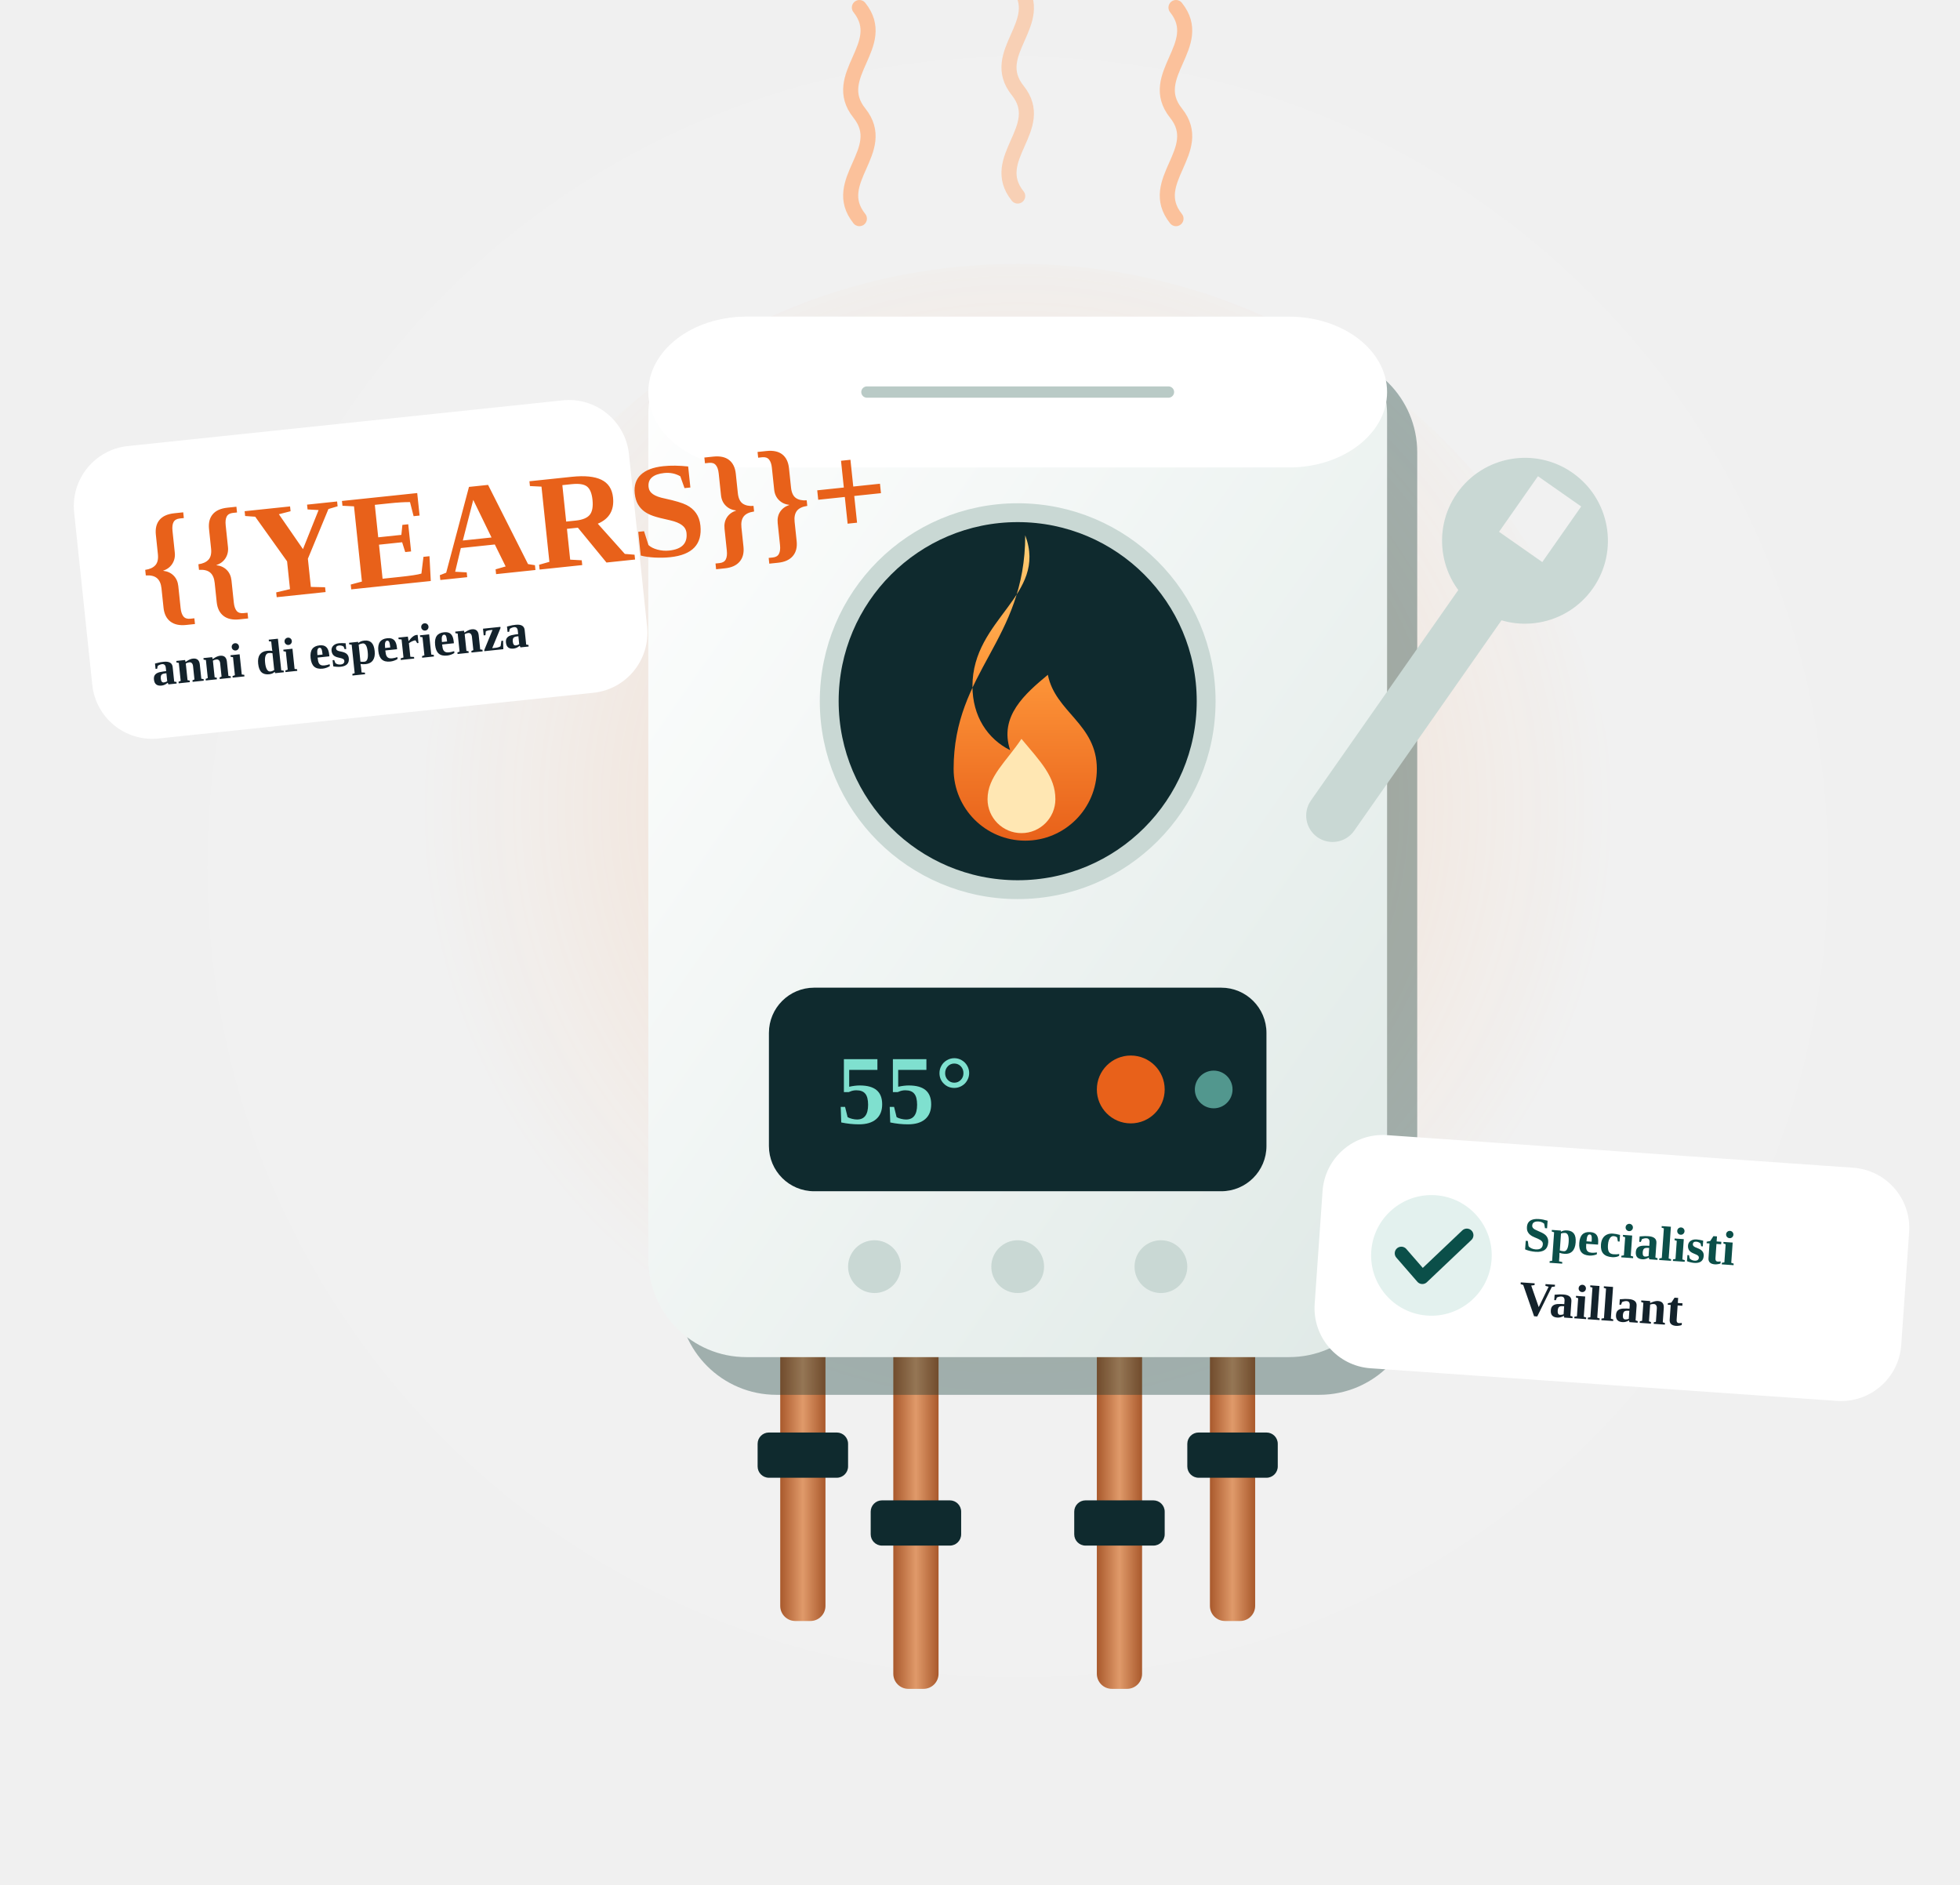
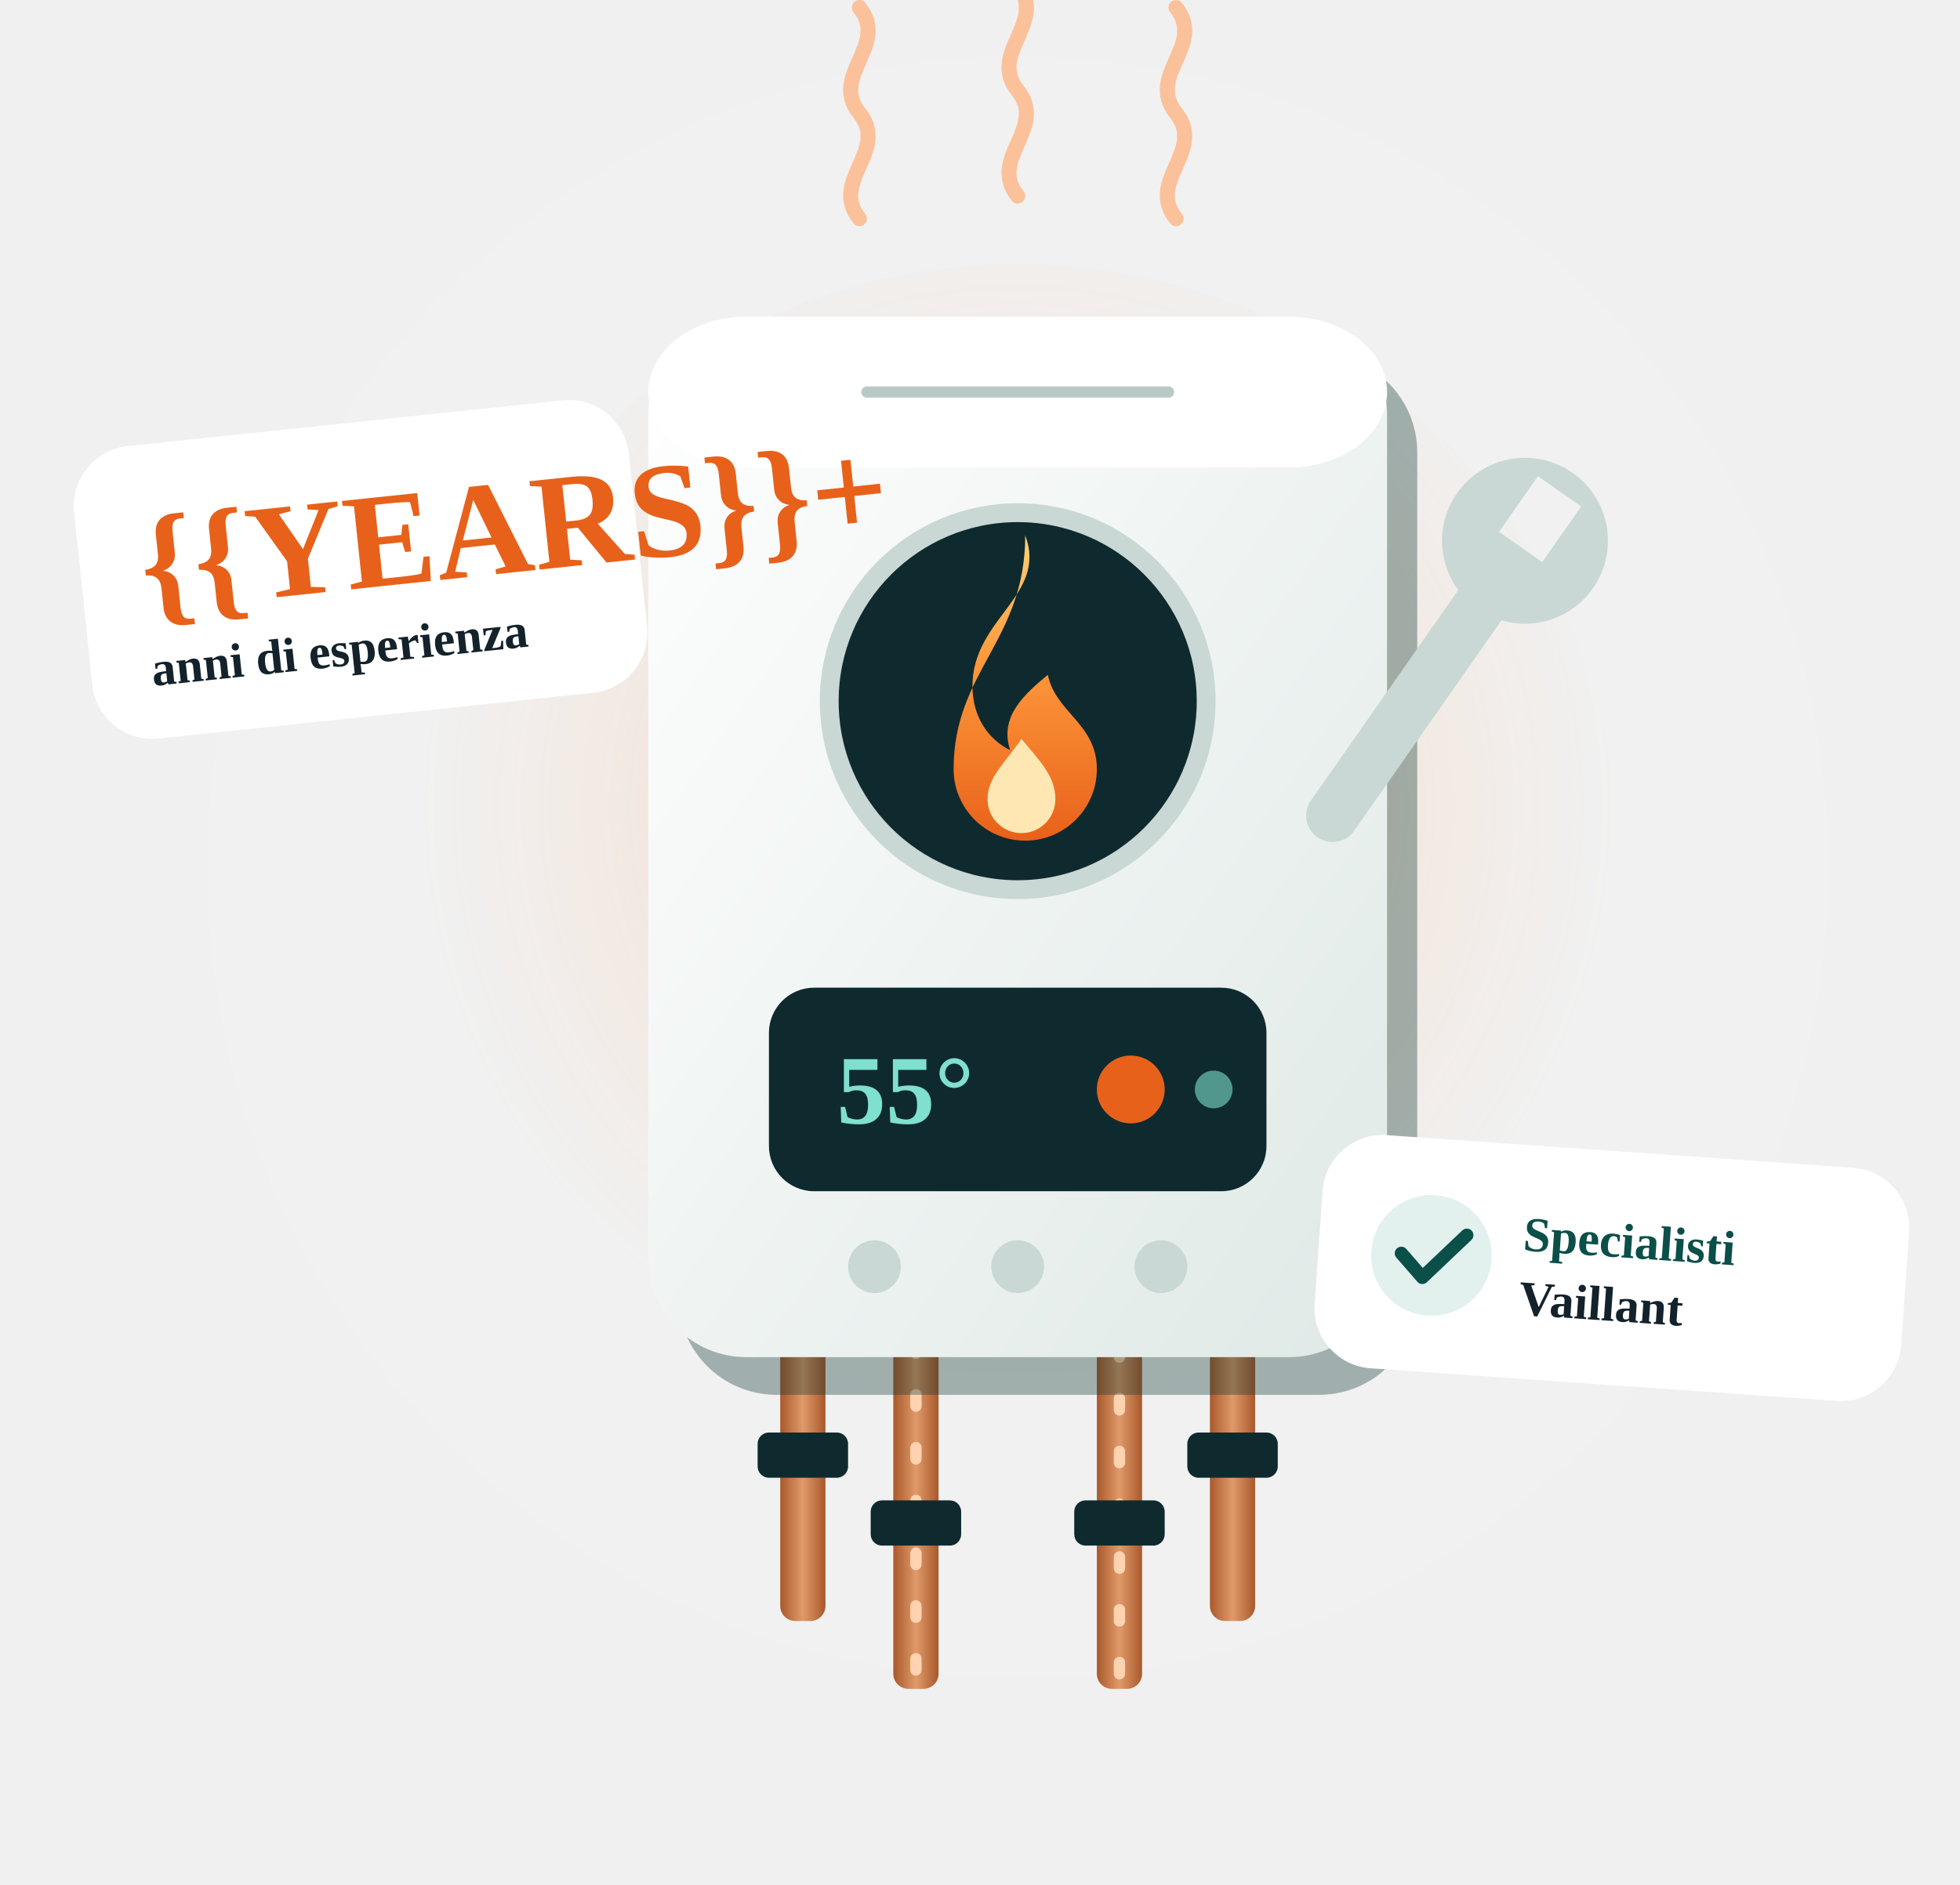
<svg class="hero-illu" viewBox="0 0 520 500" role="img" aria-label="Illustrazione di una caldaia murale accesa, seguita da un tecnico CFM">
  <defs>
    <radialGradient id="hi-glow" cx="50%" cy="45%" r="50%">
      <stop offset="0" stop-color="#ff9a52" stop-opacity=".55" />
      <stop offset=".55" stop-color="#ff9a52" stop-opacity=".12" />
      <stop offset="1" stop-color="#ff9a52" stop-opacity="0" />
    </radialGradient>
    <linearGradient id="hi-body" x1="0" y1="0" x2="1" y2="1">
      <stop offset="0" stop-color="#ffffff" />
      <stop offset="1" stop-color="#dfe9e6" />
    </linearGradient>
    <linearGradient id="hi-flame" x1="0" y1="1" x2="0" y2="0">
      <stop offset="0" stop-color="#e8611a" />
      <stop offset=".6" stop-color="#ff9a3c" />
      <stop offset="1" stop-color="#ffd27a" />
    </linearGradient>
    <linearGradient id="hi-copper" x1="0" y1="0" x2="1" y2="0">
      <stop offset="0" stop-color="#a9592c" />
      <stop offset=".5" stop-color="#e09a6a" />
      <stop offset="1" stop-color="#a9592c" />
    </linearGradient>
  </defs>
  <circle cx="270" cy="230" r="215" fill="#ffffff" opacity=".06" />
-   <circle cx="270" cy="230" r="160" fill="url(#hi-glow)" />
+   <circle class="hi-glow" cx="270" cy="230" r="160" fill="url(#hi-glow)" />
  <g fill="none" stroke="#ffb27f" stroke-width="4" stroke-linecap="round" opacity=".75">
-     <path d="M228 58c-8-10 8-18 0-28s8-18 0-28" />
-     <path d="M270 52c-8-10 8-18 0-28s8-18 0-28" opacity=".7" />
-     <path d="M312 58c-8-10 8-18 0-28s8-18 0-28" />
+     <path class="hi-wave" d="M228 58c-8-10 8-18 0-28s8-18 0-28" />
+     <path class="hi-wave hi-d2" d="M270 52c-8-10 8-18 0-28s8-18 0-28" />
+     <path class="hi-wave hi-d3" d="M312 58c-8-10 8-18 0-28s8-18 0-28" />
  </g>
  <g fill="url(#hi-copper)">
    <rect x="207" y="352" width="12" height="78" rx="4" />
    <rect x="237" y="352" width="12" height="96" rx="4" />
    <rect x="291" y="352" width="12" height="96" rx="4" />
    <rect x="321" y="352" width="12" height="78" rx="4" />
+   </g>
+   <g class="hi-flow" stroke="#ffd2b0" stroke-width="3" stroke-linecap="round" stroke-dasharray="3 11">
+     <line x1="243" y1="356" x2="243" y2="444" />
+     <line x1="297" y1="444" x2="297" y2="356" />
  </g>
  <g fill="#0f2a2e">
    <rect x="201" y="380" width="24" height="12" rx="3" />
    <rect x="231" y="398" width="24" height="12" rx="3" />
    <rect x="285" y="398" width="24" height="12" rx="3" />
    <rect x="315" y="380" width="24" height="12" rx="3" />
  </g>
  <rect x="172" y="84" width="196" height="276" rx="26" fill="#08332f" opacity=".35" transform="translate(8 10)" />
  <rect x="172" y="84" width="196" height="276" rx="26" fill="url(#hi-body)" />
  <rect x="172" y="84" width="196" height="40" rx="26" fill="#ffffff" />
  <g stroke="#b9cac6" stroke-width="3" stroke-linecap="round">
    <line x1="230" y1="104" x2="310" y2="104" />
  </g>
  <circle cx="270" cy="186" r="50" fill="#0f2a2e" />
  <circle cx="270" cy="186" r="50" fill="none" stroke="#c9d8d4" stroke-width="5" />
-   <path d="M270 146c6 16-14 22-14 40 0 8 4 14 10 17-3-9 4-15 10-20 2 10 13 13 13 25a19 19 0 0 1-38 0c0-26 19-34 19-62z" fill="url(#hi-flame)" transform="translate(2 -4)" />
-   <path d="M271 196c5 6 9 10 9 16a9 9 0 0 1-18 0c0-6 5-10 9-16z" fill="#ffe7b3" />
+   <g transform="translate(2 -4)">
+     <path class="hi-flame" d="M270 146c6 16-14 22-14 40 0 8 4 14 10 17-3-9 4-15 10-20 2 10 13 13 13 25a19 19 0 0 1-38 0c0-26 19-34 19-62z" fill="url(#hi-flame)" />
+   </g>
+   <path class="hi-flame-core" d="M271 196c5 6 9 10 9 16a9 9 0 0 1-18 0c0-6 5-10 9-16z" fill="#ffe7b3" />
  <rect x="204" y="262" width="132" height="54" rx="12" fill="#0f2a2e" />
-   <text x="222" y="298" font-size="26" font-weight="800" fill="#7fe0cf" class="f-display">55°</text>
-   <circle cx="300" cy="289" r="9" fill="#e8611a" />
+   <text x="222" y="298" font-size="26" font-weight="800" fill="#7fe0cf" class="f-display hi-temp" data-to="55">55°</text>
+   <circle class="hi-led" cx="300" cy="289" r="9" fill="#e8611a" />
  <circle cx="322" cy="289" r="5" fill="#7fe0cf" opacity=".6" />
  <circle cx="232" cy="336" r="7" fill="#c9d8d4" />
  <circle cx="270" cy="336" r="7" fill="#c9d8d4" />
  <circle cx="308" cy="336" r="7" fill="#c9d8d4" />
-   <g transform="translate(18 120) rotate(-6)">
-     <rect width="148" height="78" rx="16" fill="#ffffff" />
-     <text x="16" y="44" font-size="36" font-weight="800" fill="#e8611a" class="f-display">{{YEARS}}+</text>
-     <text x="16" y="64" font-size="13" font-weight="600" fill="#13222b">anni di esperienza</text>
+   <g class="hi-float">
+     <g transform="translate(18 120) rotate(-6)">
+       <rect width="148" height="78" rx="16" fill="#ffffff" />
+       <text x="16" y="44" font-size="36" font-weight="800" fill="#e8611a" class="f-display">{{YEARS}}+</text>
+       <text x="16" y="64" font-size="13" font-weight="600" fill="#13222b">anni di esperienza</text>
+     </g>
  </g>
-   <g transform="translate(352 300) rotate(4)">
-     <rect width="156" height="62" rx="16" fill="#ffffff" />
-     <circle cx="30" cy="31" r="16" fill="#e3f1ee" />
-     <path d="M22 31l6 6 11-12" fill="none" stroke="#0b4f49" stroke-width="3.5" stroke-linecap="round" stroke-linejoin="round" />
-     <text x="54" y="28" font-size="13" font-weight="800" fill="#0b4f49">Specialisti</text>
-     <text x="54" y="45" font-size="13" font-weight="600" fill="#13222b">Vaillant</text>
+   <g class="hi-float hi-d2">
+     <g transform="translate(352 300) rotate(4)">
+       <rect width="156" height="62" rx="16" fill="#ffffff" />
+       <circle cx="30" cy="31" r="16" fill="#e3f1ee" />
+       <path d="M22 31l6 6 11-12" fill="none" stroke="#0b4f49" stroke-width="3.5" stroke-linecap="round" stroke-linejoin="round" />
+       <text x="54" y="28" font-size="13" font-weight="800" fill="#0b4f49">Specialisti</text>
+       <text x="54" y="45" font-size="13" font-weight="600" fill="#13222b">Vaillant</text>
+     </g>
  </g>
-   <g transform="translate(400 150) rotate(35)">
-     <rect x="-7" y="0" width="14" height="88" rx="7" fill="#c9d8d4" />
-     <path d="M0 -30a22 22 0 1 0 0 44a22 22 0 1 0 0-44zm-7 6h14v18h-14z" fill="#c9d8d4" fill-rule="evenodd" />
+   <g class="hi-wrench">
+     <g transform="translate(400 150) rotate(35)">
+       <rect x="-7" y="0" width="14" height="88" rx="7" fill="#c9d8d4" />
+       <path d="M0 -30a22 22 0 1 0 0 44a22 22 0 1 0 0-44zm-7 6h14v18h-14z" fill="#c9d8d4" fill-rule="evenodd" />
+     </g>
  </g>
</svg>
